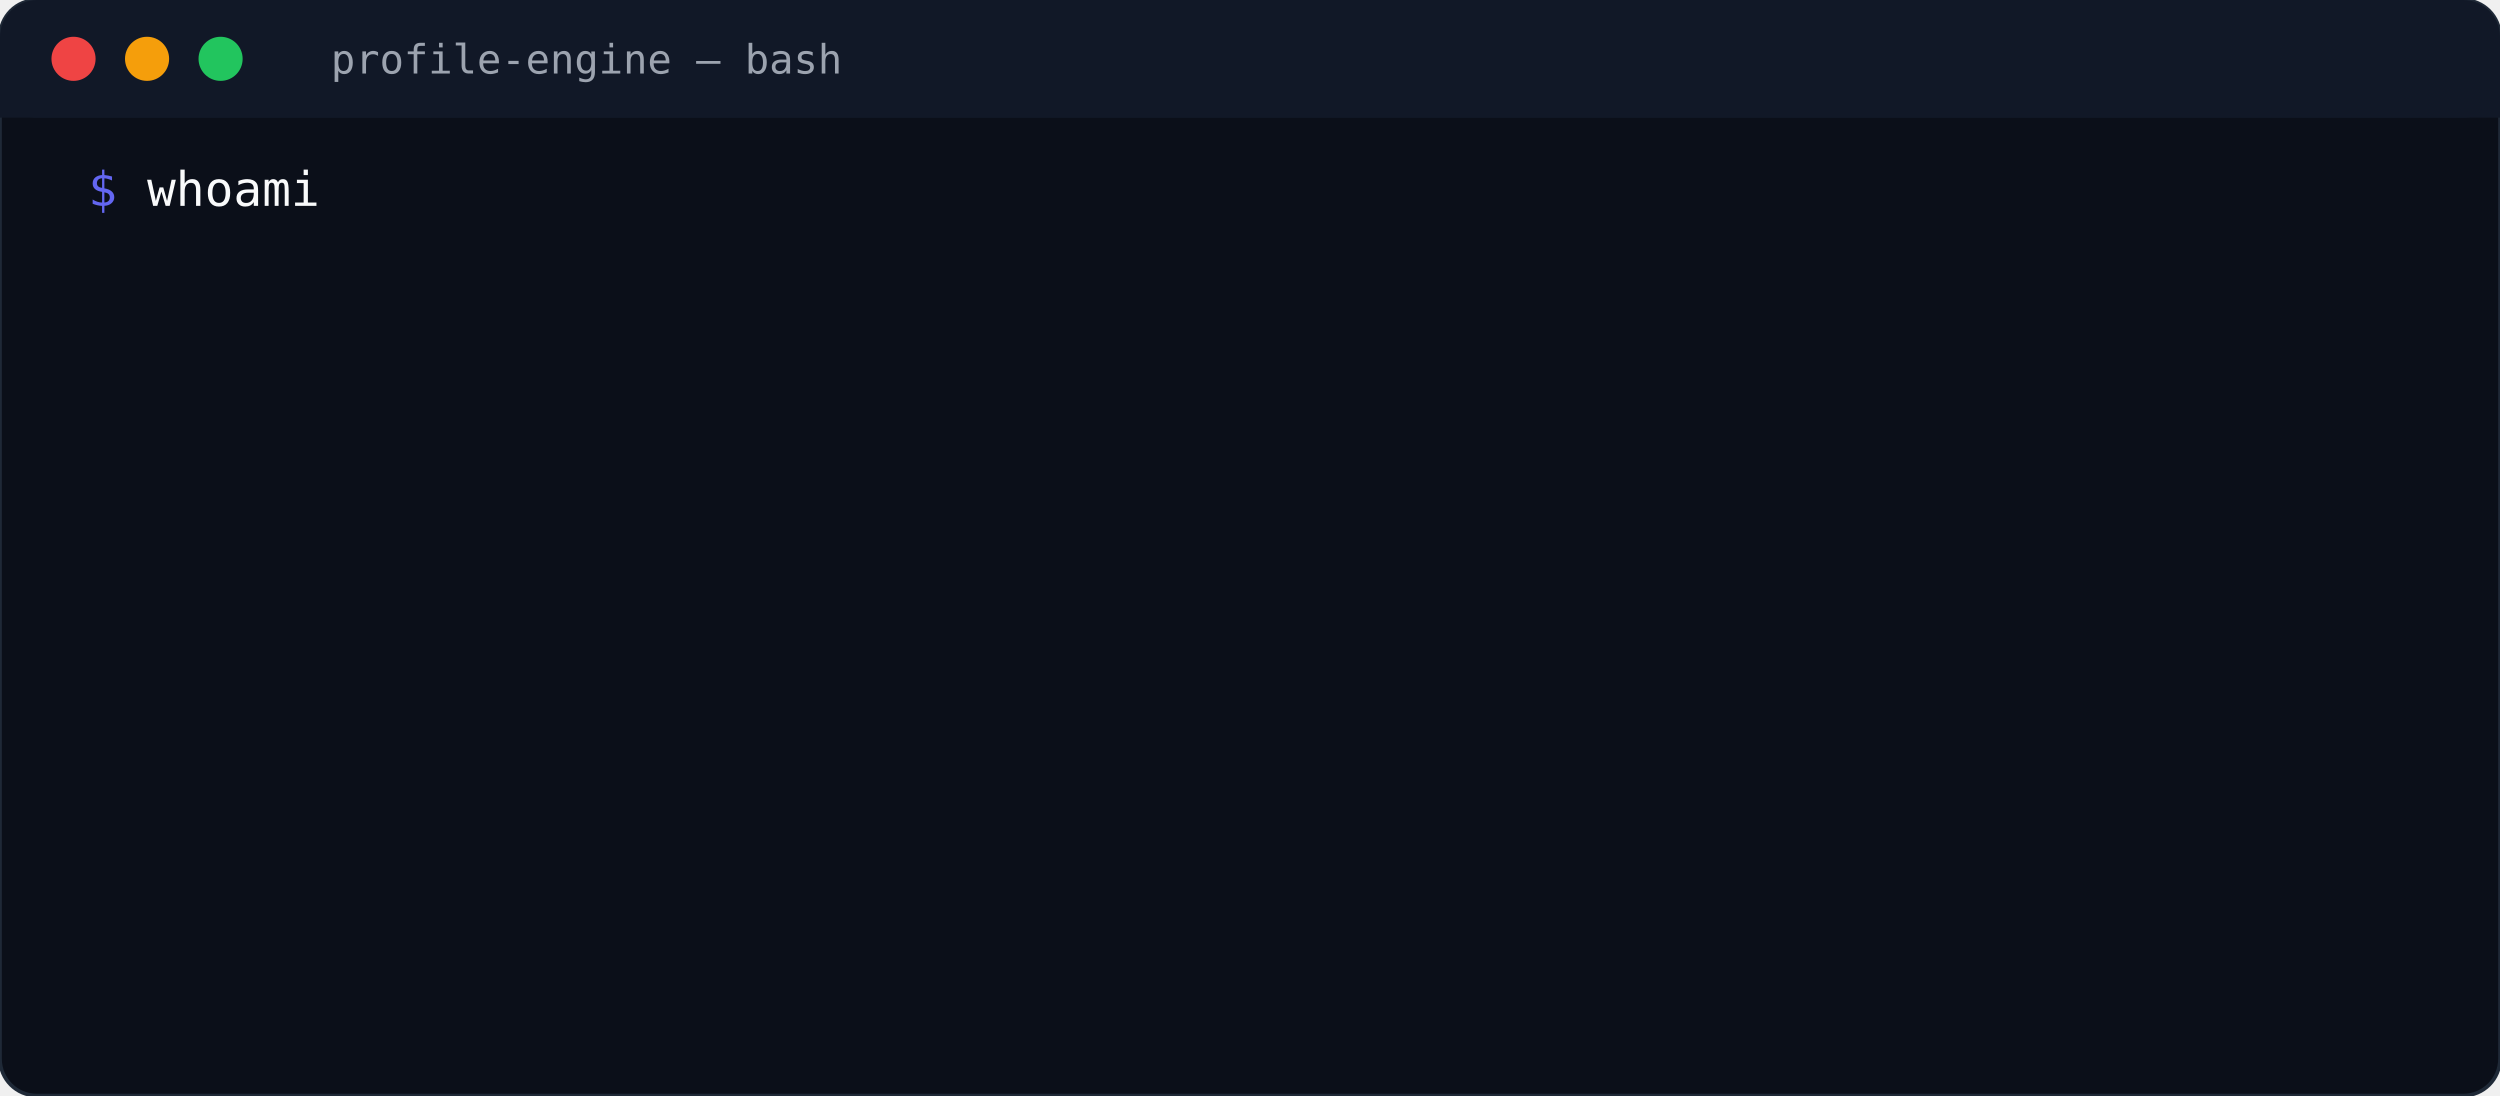
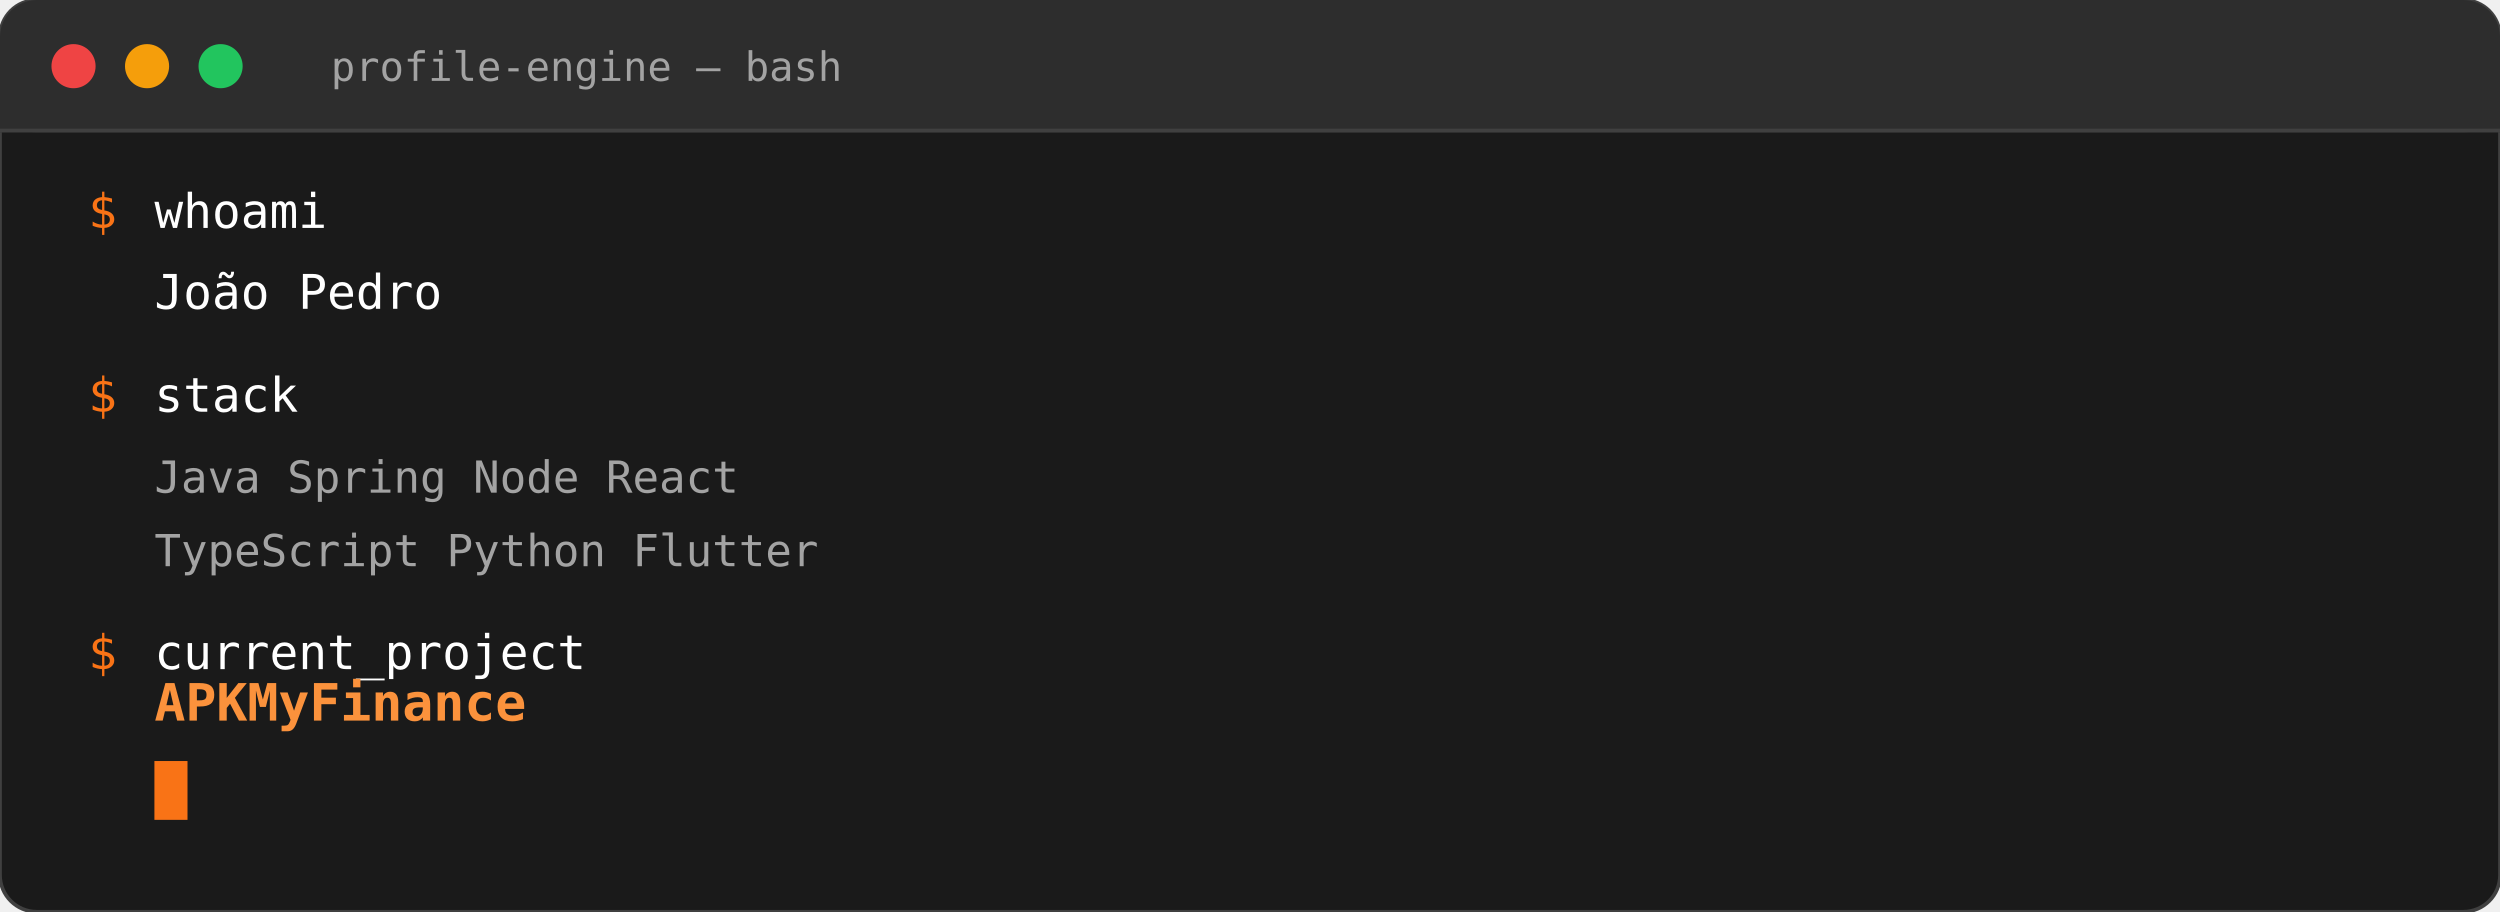
- <svg xmlns="http://www.w3.org/2000/svg" viewBox="0 0 680 298" width="680" height="298" role="img" aria-label="Terminal profile">
+ <svg xmlns="http://www.w3.org/2000/svg" viewBox="0 0 680 248" width="680" height="248" preserveAspectRatio="xMidYMid meet" role="img" aria-label="Terminal profile">
  <defs>
-     <style>.mono { font-family: Cascadia Code, Fira Code, Consolas, monospace; }</style>
+     <style>.m { font-family: Cascadia Code, Fira Code, Consolas, monospace; }</style>
  </defs>
-   <rect width="680" height="298" rx="10" fill="#0B0F19" stroke="#1F2937" stroke-width="1" />
-   <rect width="680" height="32" rx="10" fill="#111827" />
-   <rect y="22" width="680" height="10" fill="#111827" />
-   <circle cx="20" cy="16" r="6" fill="#EF4444" />
-   <circle cx="40" cy="16" r="6" fill="#F59E0B" />
-   <circle cx="60" cy="16" r="6" fill="#22C55E" />
-   <text x="90" y="20" class="mono" font-size="11" fill="#9CA3AF">profile-engine — bash</text>
-   <text x="24" y="56" class="mono" font-size="13" fill="#6366F1">$</text>
-   <text x="40" y="56" class="mono" font-size="13" fill="#F9FAFB">whoami</text>
-   <text x="40" y="80" class="mono" font-size="13" fill="#F9FAFB" opacity="0">João Pedro<animate attributeName="opacity" from="0" to="1" dur="0.3s" begin="0.6s" fill="freeze" />
-   </text>
-   <text x="24" y="108" class="mono" font-size="13" fill="#6366F1" opacity="0">$<animate attributeName="opacity" from="0" to="1" dur="0.01s" begin="1.2s" fill="freeze" />
-   </text>
-   <text x="40" y="108" class="mono" font-size="13" fill="#F9FAFB" opacity="0">stack<animate attributeName="opacity" from="0" to="1" dur="0.01s" begin="1.2s" fill="freeze" />
-   </text>
-   <text x="40" y="136" class="mono" font-size="12" fill="#9CA3AF" opacity="0">Java<animate attributeName="opacity" from="0" to="1" dur="0.2s" begin="2.0s" fill="freeze" />
-   </text>
-   <text x="220" y="136" class="mono" font-size="12" fill="#9CA3AF" opacity="0">Spring<animate attributeName="opacity" from="0" to="1" dur="0.2s" begin="2.1s" fill="freeze" />
-   </text>
-   <text x="40" y="154" class="mono" font-size="12" fill="#9CA3AF" opacity="0">Node<animate attributeName="opacity" from="0" to="1" dur="0.2s" begin="2.3s" fill="freeze" />
-   </text>
-   <text x="220" y="154" class="mono" font-size="12" fill="#9CA3AF" opacity="0">React<animate attributeName="opacity" from="0" to="1" dur="0.2s" begin="2.5s" fill="freeze" />
-   </text>
-   <text x="40" y="172" class="mono" font-size="12" fill="#9CA3AF" opacity="0">TypeScript<animate attributeName="opacity" from="0" to="1" dur="0.2s" begin="2.6s" fill="freeze" />
-   </text>
-   <text x="220" y="172" class="mono" font-size="12" fill="#9CA3AF" opacity="0">Python<animate attributeName="opacity" from="0" to="1" dur="0.2s" begin="2.8s" fill="freeze" />
-   </text>
-   <text x="40" y="190" class="mono" font-size="12" fill="#9CA3AF" opacity="0">Flutter<animate attributeName="opacity" from="0" to="1" dur="0.2s" begin="2.9s" fill="freeze" />
-   </text>
-   <text x="24" y="236" class="mono" font-size="13" fill="#6366F1" opacity="0">$<animate attributeName="opacity" from="0" to="1" dur="0.01s" begin="3.4s" fill="freeze" />
-   </text>
-   <text x="40" y="236" class="mono" font-size="13" fill="#F9FAFB" opacity="0">current_project<animate attributeName="opacity" from="0" to="1" dur="0.01s" begin="3.4s" fill="freeze" />
-   </text>
-   <text x="40" y="260" class="mono" font-size="13" fill="#818CF8" font-weight="600" opacity="0">APKMyFinance<animate attributeName="opacity" from="0" to="1" dur="0.3s" begin="4.1s" fill="freeze" />
-   </text>
-   <rect x="40" y="266" width="8" height="14" fill="#6366F1" opacity="0">
-     <animate attributeName="opacity" values="0;1;0;1" dur="1s" begin="4.5s" repeatCount="indefinite" />
+   <rect width="680" height="248" rx="10" fill="#1A1A1A" stroke="#404040" stroke-width="1" />
+   <rect width="680" height="36" rx="10" fill="#2D2D2D" />
+   <rect y="26" width="680" height="10" fill="#2D2D2D" />
+   <circle cx="20" cy="18" r="6" fill="#EF4444" />
+   <circle cx="40" cy="18" r="6" fill="#F59E0B" />
+   <circle cx="60" cy="18" r="6" fill="#22C55E" />
+   <text x="90" y="22" class="m" font-size="11" fill="#A3A3A3">profile-engine — bash</text>
+   <rect x="0" y="35" width="680" height="1" fill="#404040" />
+   <text x="24" y="62" class="m" font-size="13" fill="#F97316">$</text>
+   <text x="42" y="62" class="m" font-size="13" fill="#FFFFFF">whoami</text>
+   <text x="42" y="84" class="m" font-size="13" fill="#FFFFFF">João Pedro</text>
+   <text x="24" y="112" class="m" font-size="13" fill="#F97316">$</text>
+   <text x="42" y="112" class="m" font-size="13" fill="#FFFFFF">stack</text>
+   <text x="42" y="134" class="m" font-size="12" fill="#A3A3A3">Java   Spring   Node   React</text>
+   <text x="42" y="154" class="m" font-size="12" fill="#A3A3A3">TypeScript   Python   Flutter</text>
+   <text x="24" y="182" class="m" font-size="13" fill="#F97316">$</text>
+   <text x="42" y="182" class="m" font-size="13" fill="#FFFFFF">current_project</text>
+   <text x="42" y="196" class="m" font-size="14" fill="#FB923C" font-weight="600">APKMyFinance</text>
+   <rect x="42" y="207" width="9" height="16" fill="#F97316">
+     <animate attributeName="opacity" values="1;0;1" dur="1s" repeatCount="indefinite" />
  </rect>
</svg>
